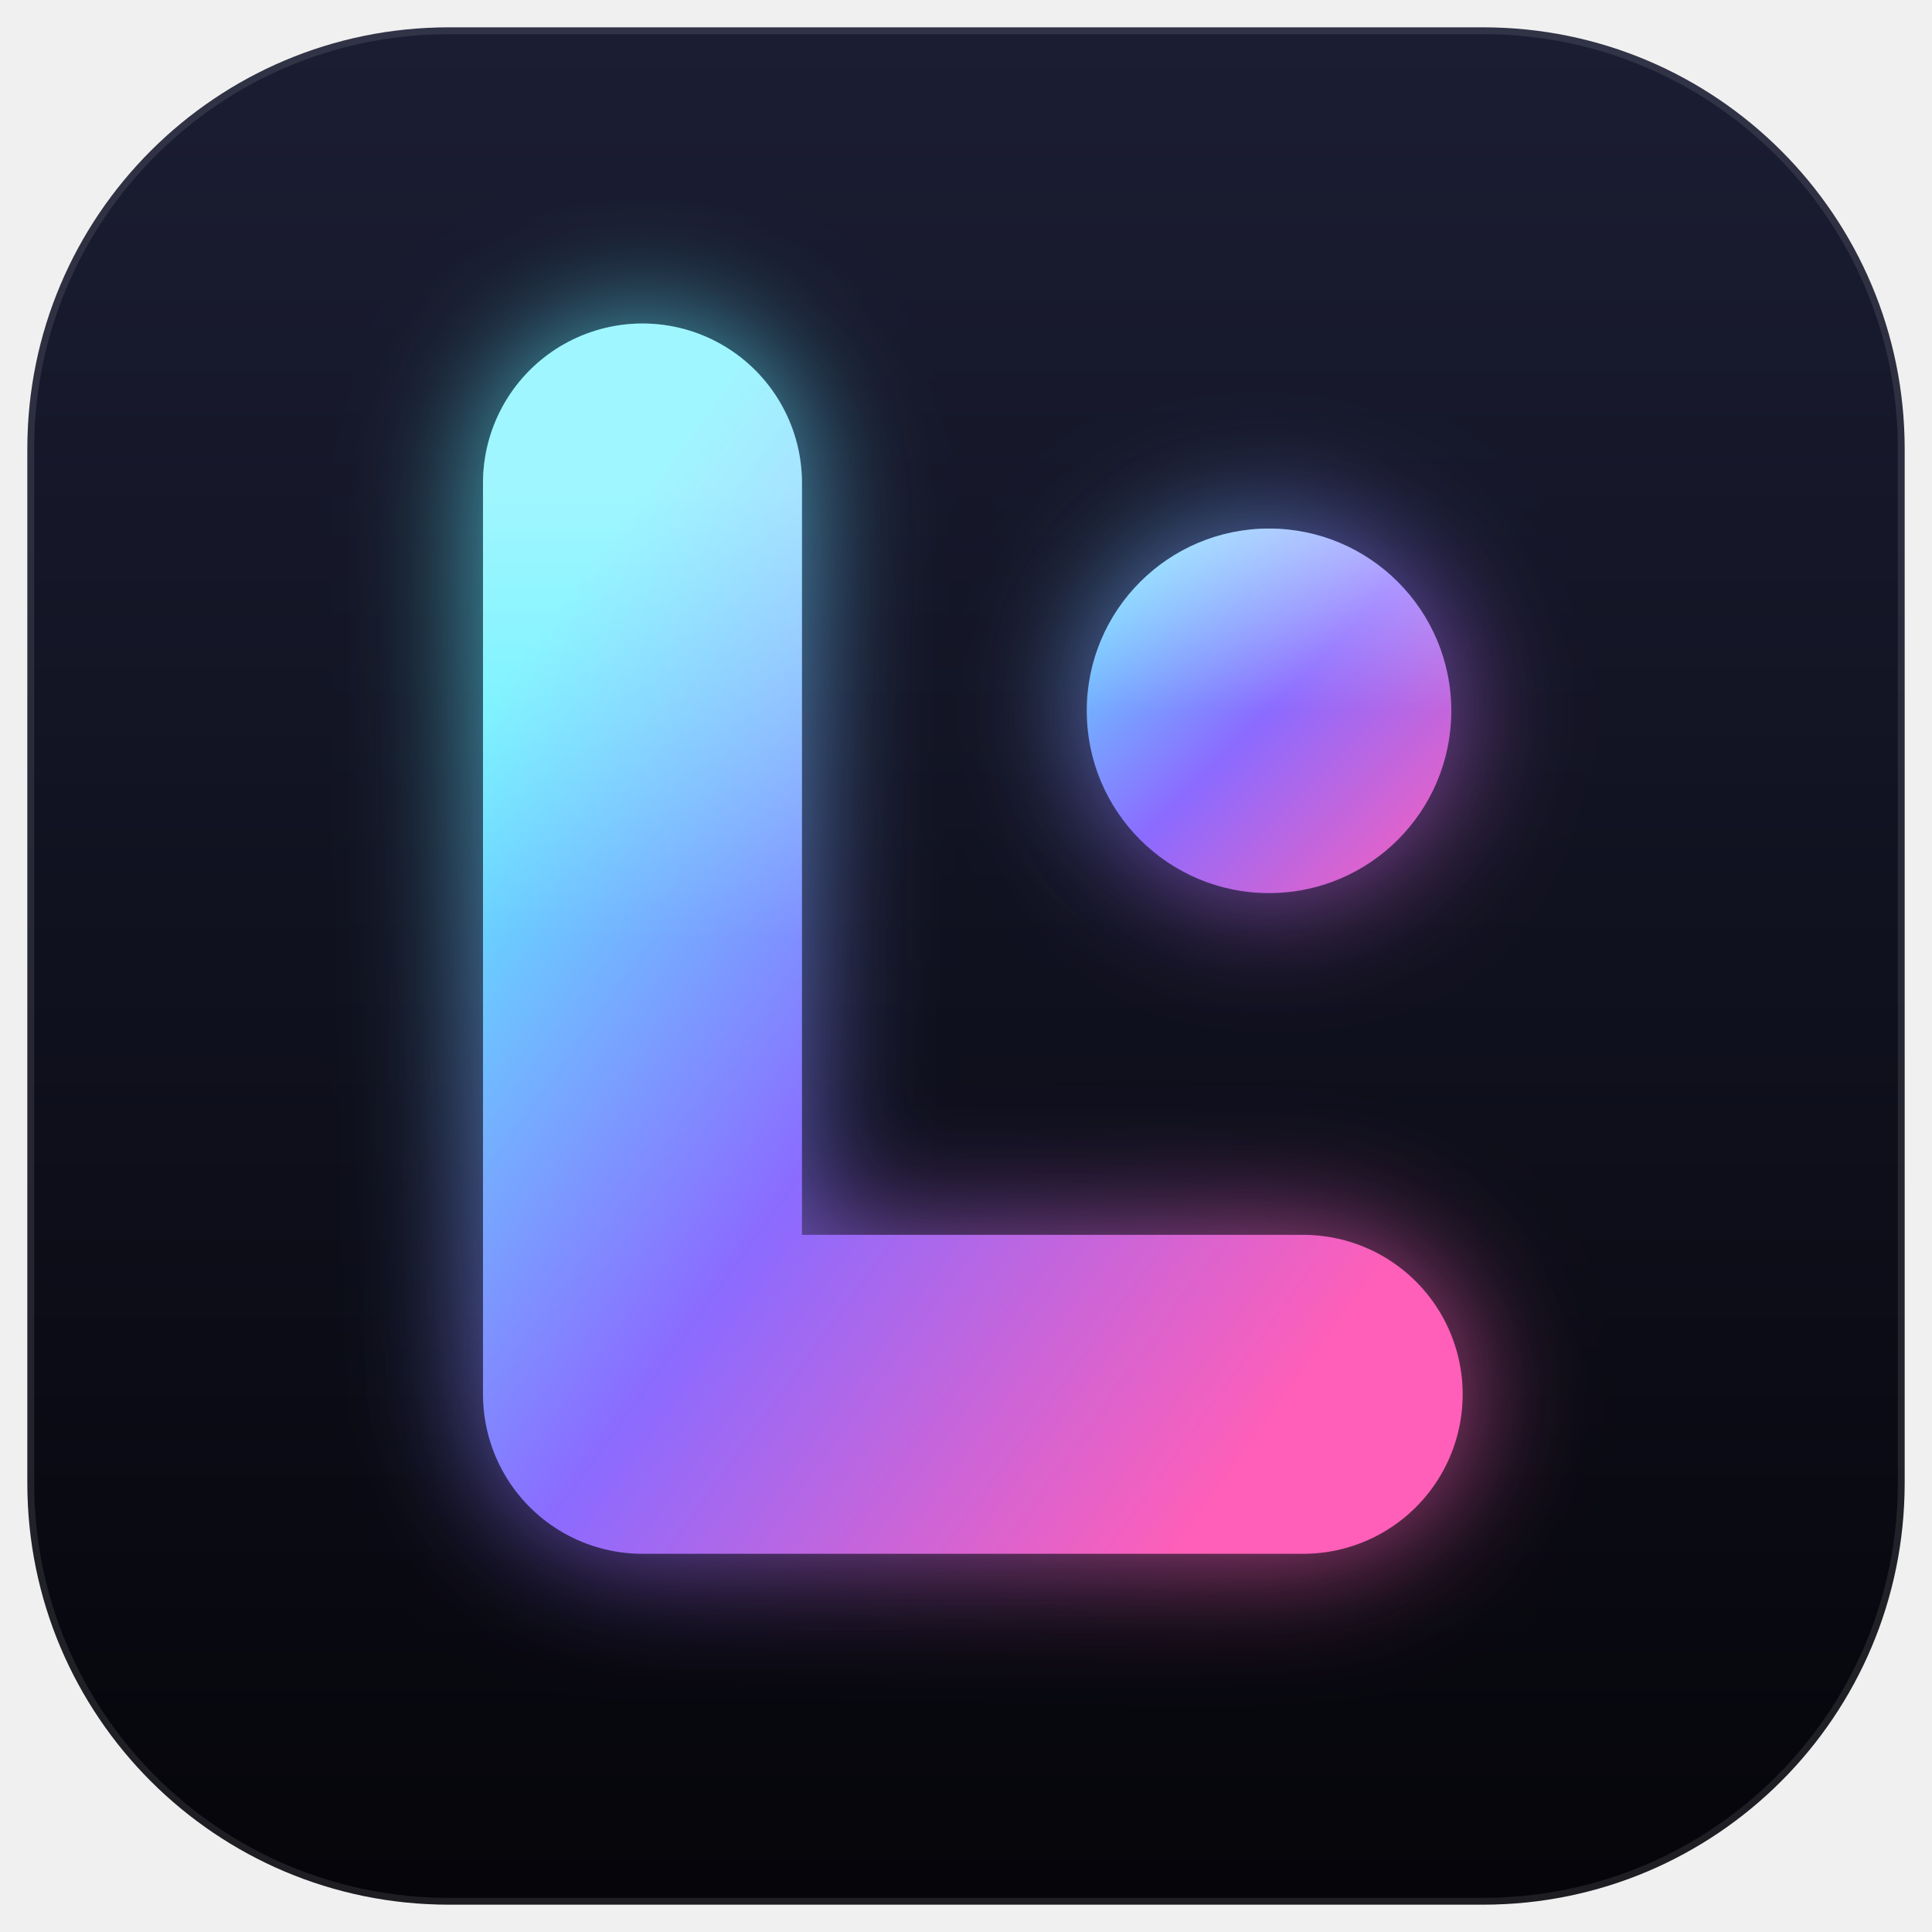
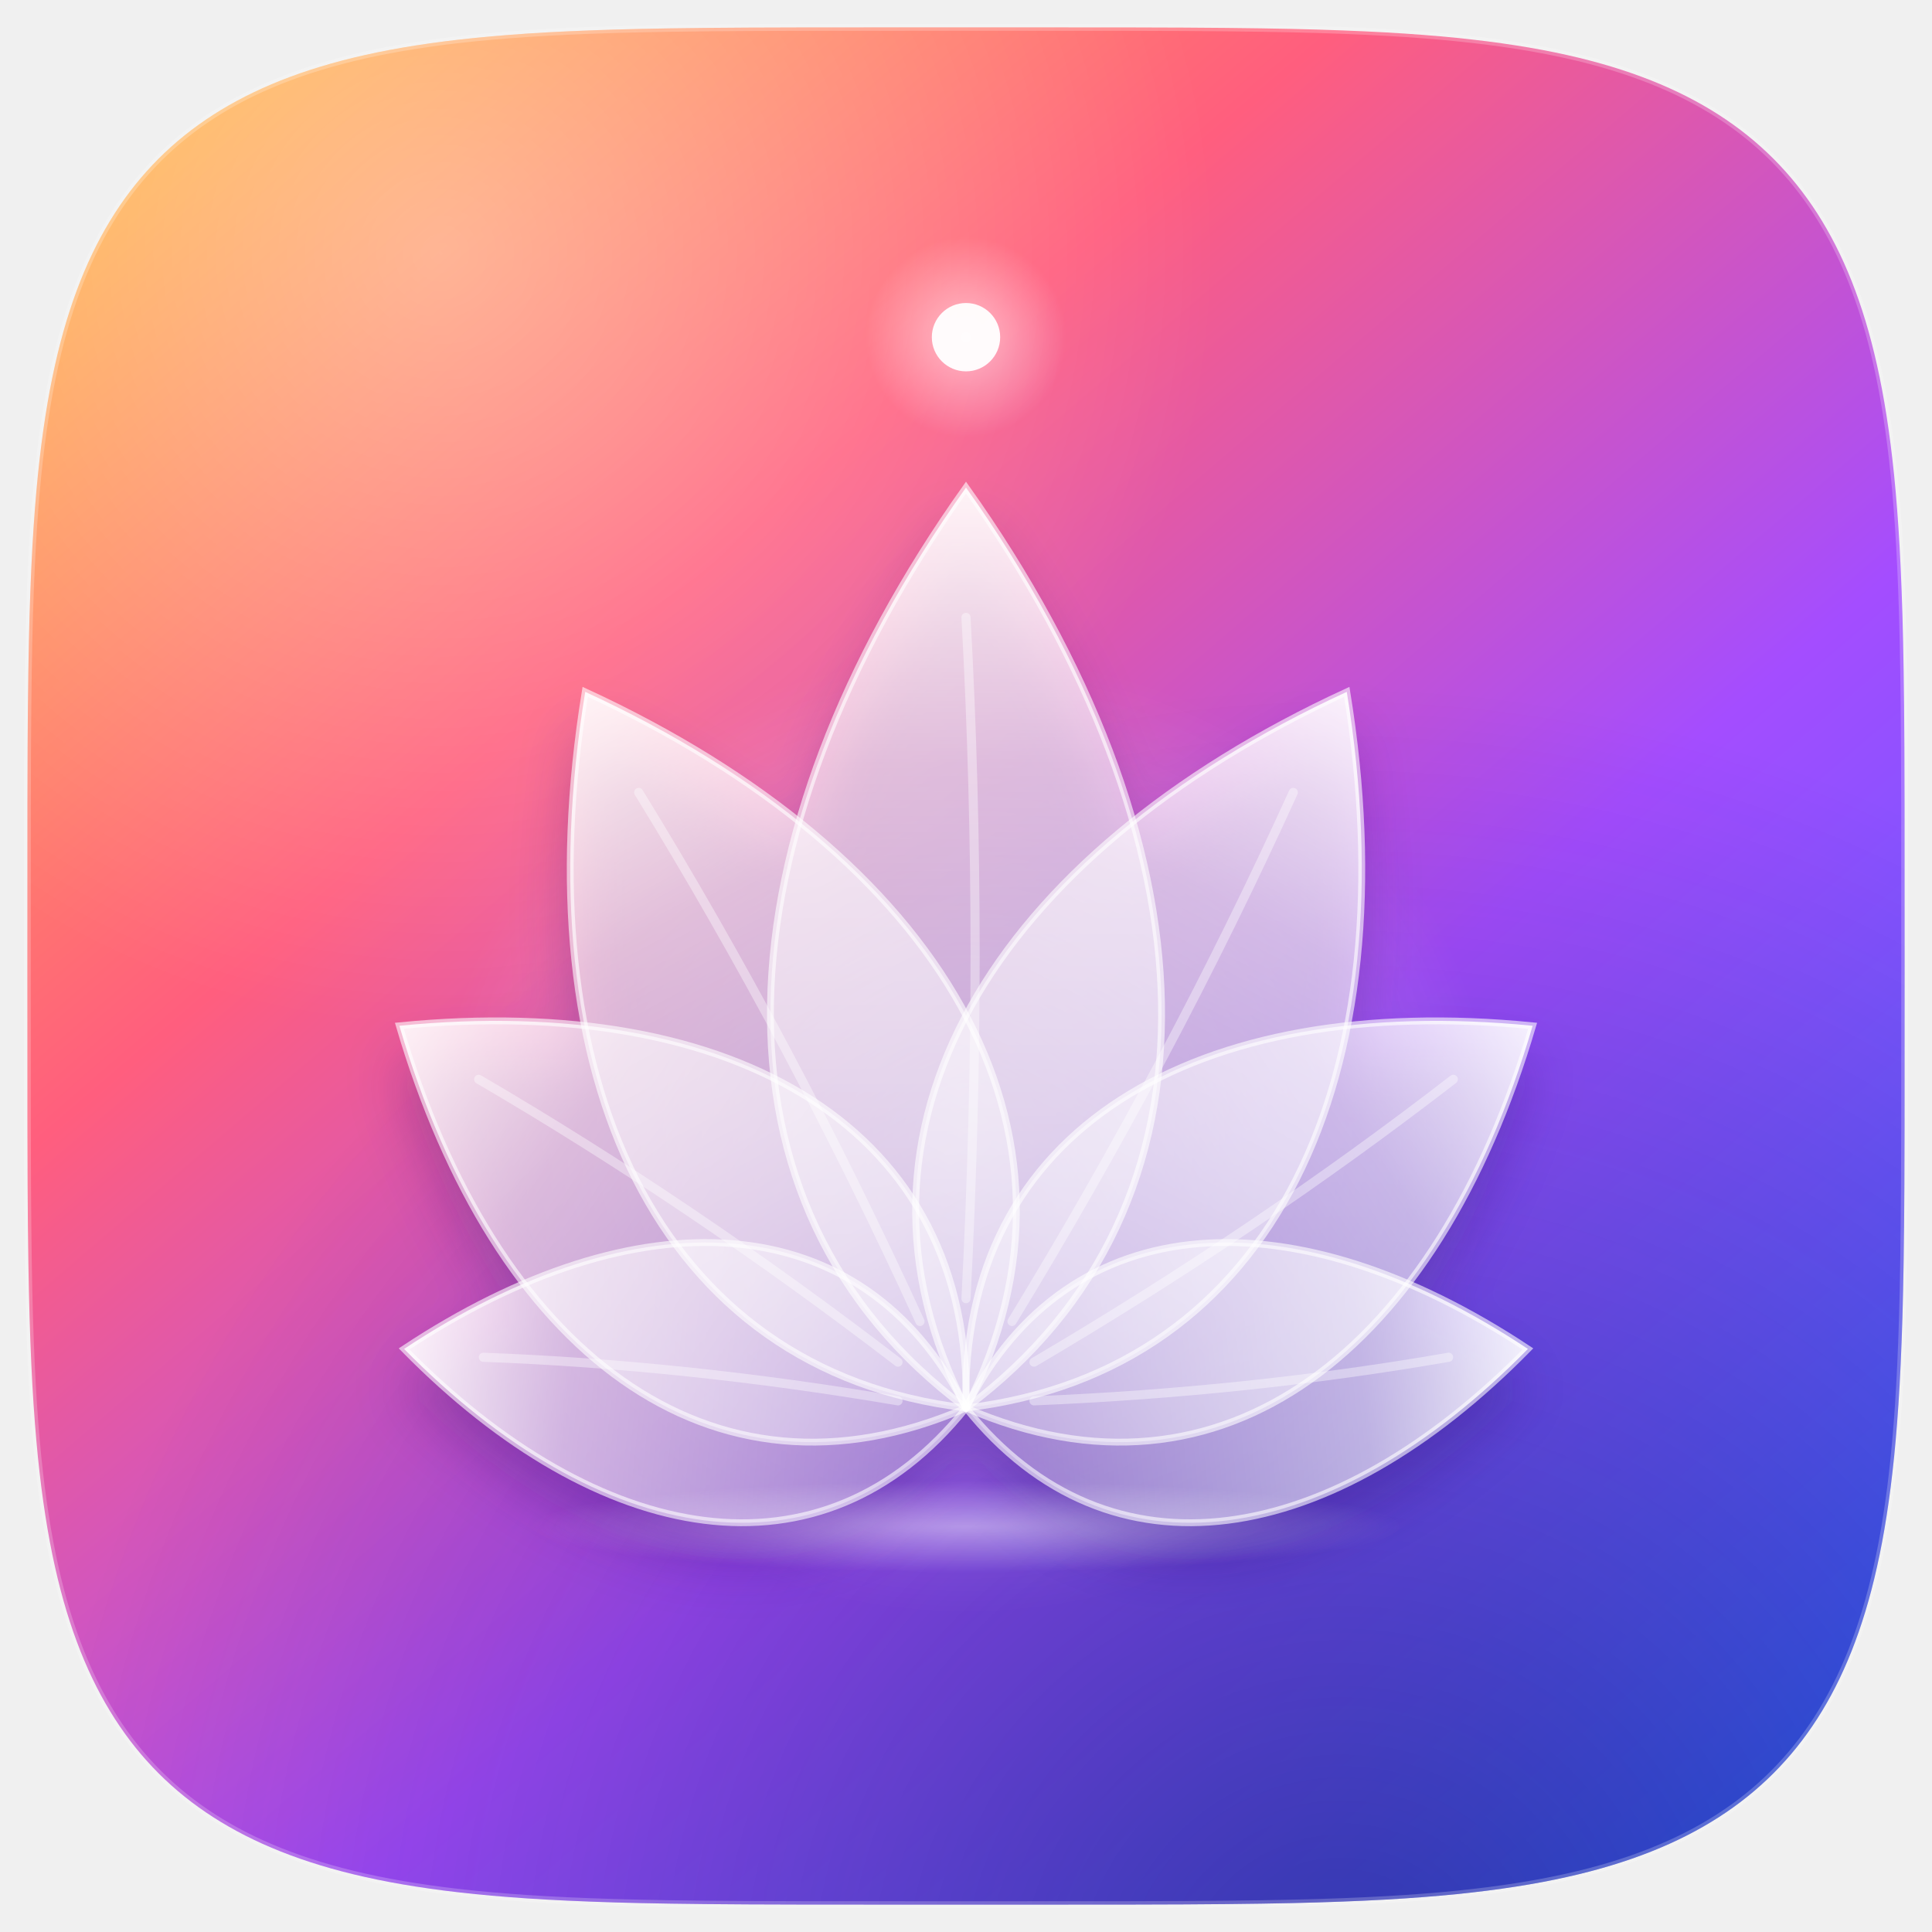
<svg xmlns="http://www.w3.org/2000/svg" viewBox="88 88 848 848">
  <defs>
-     <linearGradient id="night" x1="0" y1="0" x2="0" y2="1">
-       <stop offset="0" stop-color="#1b1d33" />
-       <stop offset="1" stop-color="#05050a" />
+     <linearGradient id="bg" x1="0.08" y1="0.02" x2="0.92" y2="1">
+       <stop offset="0" stop-color="#ffb347" />
+       <stop offset=".3" stop-color="#ff5e7e" />
+       <stop offset=".62" stop-color="#a44dff" />
+       <stop offset="1" stop-color="#2f62ff" />
    </linearGradient>
-     <linearGradient id="prism" x1="0" y1="0" x2="1" y2="1">
-       <stop offset="0" stop-color="#5ef0ff" />
-       <stop offset=".5" stop-color="#8b6bff" />
-       <stop offset="1" stop-color="#ff5fb8" />
+     <radialGradient id="sheen" cx=".22" cy=".12" r=".75">
+       <stop offset="0" stop-color="#fff" stop-opacity=".34" />
+       <stop offset=".55" stop-color="#fff" stop-opacity="0" />
+     </radialGradient>
+     <radialGradient id="deep" cx=".7" cy="1.05" r=".7">
+       <stop offset="0" stop-color="#140a4d" stop-opacity=".45" />
+       <stop offset="1" stop-color="#140a4d" stop-opacity="0" />
+     </radialGradient>
+     <linearGradient id="pf" x1="0" y1="1" x2="0" y2="0" gradientUnits="objectBoundingBox">
+       <stop offset="0" stop-color="#fff" stop-opacity=".30" />
+       <stop offset=".7" stop-color="#fff" stop-opacity=".62" />
+       <stop offset="1" stop-color="#fff" stop-opacity=".92" />
    </linearGradient>
-     <linearGradient id="gloss" x1="0" y1="0" x2="0" y2="1">
+     <radialGradient id="glow" cx=".5" cy=".5" r=".5">
      <stop offset="0" stop-color="#fff" stop-opacity=".75" />
-       <stop offset=".5" stop-color="#fff" stop-opacity="0" />
-     </linearGradient>
-     <filter id="soft" x="-50%" y="-50%" width="200%" height="200%">
-       <feGaussianBlur stdDeviation="28" />
+       <stop offset="1" stop-color="#fff" stop-opacity="0" />
+     </radialGradient>
+     <filter id="blur30" x="-50%" y="-50%" width="200%" height="200%">
+       <feGaussianBlur stdDeviation="30" />
    </filter>
-     <filter id="shadow" x="-20%" y="-20%" width="140%" height="150%">
-       <feDropShadow dx="0" dy="12" stdDeviation="14" flood-color="#000" flood-opacity=".38" />
+     <filter id="blur10" x="-50%" y="-50%" width="200%" height="200%">
+       <feGaussianBlur stdDeviation="12" />
    </filter>
-     <clipPath id="sq">
-       <rect x="100" y="100" width="824" height="824" rx="185" />
+     <clipPath id="clip">
+       <path d="M924.00,512.00 L923.97,582.87 L923.89,607.79 L923.75,626.25 L923.56,641.45 L923.32,654.61 L923.02,666.34 L922.66,676.99 L922.25,686.80 L921.79,695.91 L921.27,704.45 L920.69,712.50 L920.06,720.12 L919.38,727.38 L918.63,734.30 L917.84,740.92 L916.98,747.27 L916.07,753.38 L915.11,759.26 L914.09,764.93 L913.01,770.41 L911.87,775.71 L910.68,780.84 L909.43,785.81 L908.12,790.63 L906.75,795.31 L905.32,799.86 L903.84,804.27 L902.29,808.56 L900.69,812.74 L899.02,816.80 L897.30,820.75 L895.51,824.60 L893.66,828.35 L891.75,831.99 L889.77,835.55 L887.73,839.01 L885.63,842.38 L883.46,845.66 L881.22,848.86 L878.92,851.98 L876.55,855.01 L874.11,857.97 L871.60,860.84 L869.02,863.64 L866.37,866.37 L863.64,869.02 L860.84,871.60 L857.97,874.11 L855.01,876.55 L851.98,878.92 L848.86,881.22 L845.66,883.46 L842.38,885.63 L839.01,887.73 L835.55,889.77 L831.99,891.75 L828.35,893.66 L824.60,895.51 L820.75,897.30 L816.80,899.02 L812.74,900.69 L808.56,902.29 L804.27,903.84 L799.86,905.32 L795.31,906.75 L790.63,908.12 L785.81,909.43 L780.84,910.68 L775.71,911.87 L770.41,913.01 L764.93,914.09 L759.26,915.11 L753.38,916.07 L747.27,916.98 L740.92,917.84 L734.30,918.63 L727.38,919.38 L720.12,920.06 L712.50,920.69 L704.45,921.27 L695.91,921.79 L686.80,922.25 L676.99,922.66 L666.34,923.02 L654.61,923.32 L641.45,923.56 L626.25,923.75 L607.79,923.89 L582.87,923.97 L512.00,924.00 L441.13,923.97 L416.21,923.89 L397.75,923.75 L382.55,923.56 L369.39,923.32 L357.66,923.02 L347.01,922.66 L337.20,922.25 L328.09,921.79 L319.55,921.27 L311.50,920.69 L303.88,920.06 L296.62,919.38 L289.70,918.63 L283.08,917.84 L276.73,916.98 L270.62,916.07 L264.74,915.11 L259.07,914.09 L253.59,913.01 L248.29,911.87 L243.16,910.68 L238.19,909.43 L233.37,908.12 L228.69,906.75 L224.14,905.32 L219.73,903.84 L215.44,902.29 L211.26,900.69 L207.20,899.02 L203.25,897.30 L199.40,895.51 L195.65,893.66 L192.01,891.75 L188.45,889.77 L184.99,887.73 L181.62,885.63 L178.34,883.46 L175.14,881.22 L172.02,878.92 L168.99,876.55 L166.03,874.11 L163.16,871.60 L160.36,869.02 L157.63,866.37 L154.98,863.64 L152.40,860.84 L149.89,857.97 L147.45,855.01 L145.08,851.98 L142.78,848.86 L140.54,845.66 L138.37,842.38 L136.27,839.01 L134.23,835.55 L132.25,831.99 L130.34,828.35 L128.49,824.60 L126.70,820.75 L124.98,816.80 L123.31,812.74 L121.71,808.56 L120.16,804.27 L118.68,799.86 L117.25,795.31 L115.88,790.63 L114.57,785.81 L113.32,780.84 L112.13,775.71 L110.99,770.41 L109.91,764.93 L108.89,759.26 L107.93,753.38 L107.02,747.27 L106.16,740.92 L105.37,734.30 L104.62,727.38 L103.94,720.12 L103.31,712.50 L102.73,704.45 L102.21,695.91 L101.75,686.80 L101.34,676.99 L100.98,666.34 L100.68,654.61 L100.44,641.45 L100.25,626.25 L100.11,607.79 L100.03,582.87 L100.00,512.00 L100.03,441.13 L100.11,416.21 L100.25,397.75 L100.44,382.55 L100.68,369.39 L100.98,357.66 L101.34,347.01 L101.75,337.20 L102.21,328.09 L102.73,319.55 L103.31,311.50 L103.94,303.88 L104.62,296.62 L105.37,289.70 L106.16,283.08 L107.02,276.73 L107.93,270.62 L108.89,264.74 L109.91,259.07 L110.99,253.59 L112.13,248.29 L113.32,243.16 L114.57,238.19 L115.88,233.37 L117.25,228.69 L118.68,224.14 L120.16,219.73 L121.71,215.44 L123.31,211.26 L124.98,207.20 L126.70,203.25 L128.49,199.40 L130.34,195.65 L132.25,192.01 L134.23,188.45 L136.27,184.99 L138.37,181.62 L140.54,178.34 L142.78,175.14 L145.08,172.02 L147.45,168.99 L149.89,166.03 L152.40,163.16 L154.98,160.36 L157.63,157.63 L160.36,154.98 L163.16,152.40 L166.03,149.89 L168.99,147.45 L172.02,145.08 L175.14,142.78 L178.34,140.54 L181.62,138.37 L184.99,136.27 L188.45,134.23 L192.01,132.25 L195.65,130.34 L199.40,128.49 L203.25,126.70 L207.20,124.98 L211.26,123.31 L215.44,121.71 L219.73,120.16 L224.14,118.68 L228.69,117.25 L233.37,115.88 L238.19,114.57 L243.16,113.32 L248.29,112.13 L253.59,110.99 L259.07,109.91 L264.74,108.89 L270.62,107.93 L276.73,107.02 L283.08,106.16 L289.70,105.37 L296.62,104.62 L303.88,103.94 L311.50,103.31 L319.55,102.73 L328.09,102.21 L337.20,101.75 L347.01,101.34 L357.66,100.98 L369.39,100.68 L382.55,100.44 L397.75,100.25 L416.21,100.11 L441.13,100.03 L512.00,100.00 L582.87,100.03 L607.79,100.11 L626.25,100.25 L641.45,100.44 L654.61,100.68 L666.34,100.98 L676.99,101.34 L686.80,101.75 L695.91,102.21 L704.45,102.73 L712.50,103.31 L720.12,103.94 L727.38,104.62 L734.30,105.37 L740.92,106.16 L747.27,107.02 L753.38,107.93 L759.26,108.89 L764.93,109.91 L770.41,110.99 L775.71,112.13 L780.84,113.32 L785.81,114.57 L790.63,115.88 L795.31,117.25 L799.86,118.68 L804.27,120.16 L808.56,121.71 L812.74,123.31 L816.80,124.98 L820.75,126.70 L824.60,128.49 L828.35,130.34 L831.99,132.25 L835.55,134.23 L839.01,136.27 L842.38,138.37 L845.66,140.54 L848.86,142.78 L851.98,145.08 L855.01,147.45 L857.97,149.89 L860.84,152.40 L863.64,154.98 L866.37,157.63 L869.02,160.36 L871.60,163.16 L874.11,166.03 L876.55,168.99 L878.92,172.02 L881.22,175.14 L883.46,178.34 L885.63,181.62 L887.73,184.99 L889.77,188.45 L891.75,192.01 L893.66,195.65 L895.51,199.40 L897.30,203.25 L899.02,207.20 L900.69,211.26 L902.29,215.44 L903.84,219.73 L905.32,224.14 L906.75,228.69 L908.12,233.37 L909.43,238.19 L910.68,243.16 L911.87,248.29 L913.01,253.59 L914.09,259.07 L915.11,264.74 L916.07,270.62 L916.98,276.73 L917.84,283.08 L918.63,289.70 L919.38,296.62 L920.06,303.88 L920.69,311.50 L921.27,319.55 L921.79,328.09 L922.25,337.20 L922.66,347.01 L923.02,357.66 L923.32,369.39 L923.56,382.55 L923.75,397.75 L923.89,416.21 L923.97,441.13 Z" />
    </clipPath>
  </defs>
-   <rect x="100" y="100" width="824" height="824" rx="185" fill="url(#night)" />
-   <g clip-path="url(#sq)">
-     <g filter="url(#soft)" opacity=".75">
-       <path d="M370 300 V700 H660" fill="none" stroke-width="140" stroke-linecap="round" stroke-linejoin="round" stroke="url(#prism)" />
-       <circle cx="645" cy="400" r="80" fill="url(#prism)" />
+   <path d="M924.00,512.00 L923.97,582.87 L923.89,607.79 L923.75,626.25 L923.56,641.45 L923.32,654.61 L923.02,666.34 L922.66,676.99 L922.25,686.80 L921.79,695.91 L921.27,704.45 L920.69,712.50 L920.06,720.12 L919.38,727.38 L918.63,734.30 L917.84,740.92 L916.98,747.27 L916.07,753.38 L915.11,759.26 L914.09,764.93 L913.01,770.41 L911.87,775.71 L910.68,780.84 L909.43,785.81 L908.12,790.63 L906.75,795.31 L905.32,799.86 L903.84,804.27 L902.29,808.56 L900.69,812.74 L899.02,816.80 L897.30,820.75 L895.51,824.60 L893.66,828.35 L891.75,831.99 L889.77,835.55 L887.73,839.01 L885.63,842.38 L883.46,845.66 L881.22,848.86 L878.92,851.98 L876.55,855.01 L874.11,857.97 L871.60,860.84 L869.02,863.64 L866.37,866.37 L863.64,869.02 L860.84,871.60 L857.97,874.11 L855.01,876.55 L851.98,878.92 L848.86,881.22 L845.66,883.46 L842.38,885.63 L839.01,887.73 L835.55,889.77 L831.99,891.75 L828.35,893.66 L824.60,895.51 L820.75,897.30 L816.80,899.02 L812.74,900.69 L808.56,902.29 L804.27,903.84 L799.86,905.32 L795.31,906.75 L790.63,908.12 L785.81,909.43 L780.84,910.68 L775.71,911.87 L770.41,913.01 L764.93,914.09 L759.26,915.11 L753.38,916.07 L747.27,916.98 L740.92,917.84 L734.30,918.63 L727.38,919.38 L720.12,920.06 L712.50,920.69 L704.45,921.27 L695.91,921.79 L686.80,922.25 L676.99,922.66 L666.34,923.02 L654.61,923.32 L641.45,923.56 L626.25,923.75 L607.79,923.89 L582.87,923.97 L512.00,924.00 L441.13,923.97 L416.21,923.89 L397.75,923.75 L382.55,923.56 L369.39,923.32 L357.66,923.02 L347.01,922.66 L337.20,922.25 L328.09,921.79 L319.55,921.27 L311.50,920.69 L303.88,920.06 L296.62,919.38 L289.70,918.63 L283.08,917.84 L276.73,916.98 L270.62,916.07 L264.74,915.11 L259.07,914.09 L253.59,913.01 L248.29,911.87 L243.16,910.68 L238.19,909.43 L233.37,908.12 L228.69,906.75 L224.14,905.32 L219.73,903.84 L215.44,902.29 L211.26,900.69 L207.20,899.02 L203.25,897.30 L199.40,895.51 L195.65,893.66 L192.01,891.75 L188.45,889.77 L184.99,887.73 L181.62,885.63 L178.34,883.46 L175.14,881.22 L172.02,878.92 L168.99,876.55 L166.03,874.11 L163.16,871.60 L160.36,869.02 L157.63,866.37 L154.98,863.64 L152.40,860.84 L149.89,857.97 L147.45,855.01 L145.08,851.98 L142.78,848.86 L140.54,845.66 L138.37,842.38 L136.27,839.01 L134.23,835.55 L132.25,831.99 L130.34,828.35 L128.49,824.60 L126.70,820.75 L124.98,816.80 L123.31,812.74 L121.71,808.56 L120.16,804.27 L118.68,799.86 L117.25,795.31 L115.88,790.63 L114.57,785.81 L113.32,780.84 L112.13,775.71 L110.99,770.41 L109.91,764.93 L108.89,759.26 L107.93,753.38 L107.02,747.27 L106.16,740.92 L105.37,734.30 L104.62,727.38 L103.94,720.12 L103.31,712.50 L102.73,704.45 L102.21,695.91 L101.75,686.80 L101.34,676.99 L100.98,666.34 L100.68,654.61 L100.44,641.45 L100.25,626.25 L100.11,607.79 L100.03,582.87 L100.00,512.00 L100.03,441.13 L100.11,416.21 L100.25,397.75 L100.44,382.55 L100.68,369.39 L100.98,357.66 L101.34,347.01 L101.75,337.20 L102.21,328.09 L102.73,319.55 L103.31,311.50 L103.94,303.88 L104.62,296.62 L105.37,289.70 L106.16,283.08 L107.02,276.73 L107.93,270.62 L108.89,264.74 L109.91,259.07 L110.99,253.59 L112.13,248.29 L113.32,243.16 L114.57,238.19 L115.88,233.37 L117.25,228.69 L118.68,224.14 L120.16,219.73 L121.71,215.44 L123.31,211.26 L124.98,207.20 L126.70,203.25 L128.49,199.40 L130.34,195.65 L132.25,192.01 L134.23,188.45 L136.27,184.99 L138.37,181.62 L140.54,178.34 L142.78,175.14 L145.08,172.02 L147.45,168.99 L149.89,166.03 L152.40,163.16 L154.98,160.36 L157.63,157.63 L160.36,154.98 L163.16,152.40 L166.03,149.89 L168.99,147.45 L172.02,145.08 L175.14,142.78 L178.34,140.54 L181.62,138.37 L184.99,136.27 L188.45,134.23 L192.01,132.25 L195.65,130.34 L199.40,128.49 L203.25,126.70 L207.20,124.98 L211.26,123.31 L215.44,121.71 L219.73,120.16 L224.14,118.68 L228.69,117.25 L233.37,115.88 L238.19,114.57 L243.16,113.32 L248.29,112.13 L253.59,110.99 L259.07,109.91 L264.74,108.89 L270.62,107.93 L276.73,107.02 L283.08,106.16 L289.70,105.37 L296.62,104.62 L303.88,103.94 L311.50,103.31 L319.55,102.73 L328.09,102.21 L337.20,101.75 L347.01,101.34 L357.66,100.98 L369.39,100.68 L382.55,100.44 L397.75,100.25 L416.21,100.11 L441.13,100.03 L512.00,100.00 L582.87,100.03 L607.79,100.11 L626.25,100.25 L641.45,100.44 L654.61,100.68 L666.34,100.98 L676.99,101.34 L686.80,101.75 L695.91,102.21 L704.45,102.73 L712.50,103.31 L720.12,103.94 L727.38,104.62 L734.30,105.37 L740.92,106.16 L747.27,107.02 L753.38,107.93 L759.26,108.89 L764.93,109.91 L770.41,110.99 L775.71,112.13 L780.84,113.32 L785.81,114.57 L790.63,115.88 L795.31,117.25 L799.86,118.68 L804.27,120.16 L808.56,121.71 L812.74,123.31 L816.80,124.98 L820.75,126.70 L824.60,128.49 L828.35,130.34 L831.99,132.25 L835.55,134.23 L839.01,136.27 L842.38,138.37 L845.66,140.54 L848.86,142.78 L851.98,145.08 L855.01,147.45 L857.97,149.89 L860.84,152.40 L863.64,154.98 L866.37,157.63 L869.02,160.36 L871.60,163.16 L874.11,166.03 L876.55,168.99 L878.92,172.02 L881.22,175.14 L883.46,178.34 L885.63,181.62 L887.73,184.99 L889.77,188.45 L891.75,192.01 L893.66,195.65 L895.51,199.40 L897.30,203.25 L899.02,207.20 L900.69,211.26 L902.29,215.44 L903.84,219.73 L905.32,224.14 L906.75,228.69 L908.12,233.37 L909.43,238.19 L910.68,243.16 L911.87,248.29 L913.01,253.59 L914.09,259.07 L915.11,264.74 L916.07,270.62 L916.98,276.73 L917.84,283.08 L918.63,289.70 L919.38,296.62 L920.06,303.88 L920.69,311.50 L921.27,319.55 L921.79,328.09 L922.25,337.20 L922.66,347.01 L923.02,357.66 L923.32,369.39 L923.56,382.55 L923.75,397.75 L923.89,416.21 L923.97,441.13 Z" fill="url(#bg)" />
+   <g clip-path="url(#clip)">
+     <path d="M924.00,512.00 L923.97,582.87 L923.89,607.79 L923.75,626.25 L923.56,641.45 L923.32,654.61 L923.02,666.34 L922.66,676.99 L922.25,686.80 L921.79,695.91 L921.27,704.45 L920.69,712.50 L920.06,720.12 L919.38,727.38 L918.63,734.30 L917.84,740.92 L916.98,747.27 L916.07,753.38 L915.11,759.26 L914.09,764.93 L913.01,770.41 L911.87,775.71 L910.68,780.84 L909.43,785.81 L908.12,790.63 L906.75,795.31 L905.32,799.86 L903.84,804.27 L902.29,808.56 L900.69,812.74 L899.02,816.80 L897.30,820.75 L895.51,824.60 L893.66,828.35 L891.75,831.99 L889.77,835.55 L887.73,839.01 L885.63,842.38 L883.46,845.66 L881.22,848.86 L878.92,851.98 L876.55,855.01 L874.11,857.97 L871.60,860.84 L869.02,863.64 L866.37,866.37 L863.64,869.02 L860.84,871.60 L857.97,874.11 L855.01,876.55 L851.98,878.92 L848.86,881.22 L845.66,883.46 L842.38,885.63 L839.01,887.73 L835.55,889.77 L831.99,891.75 L828.35,893.66 L824.60,895.51 L820.75,897.30 L816.80,899.02 L812.74,900.69 L808.56,902.29 L804.27,903.84 L799.86,905.32 L795.31,906.75 L790.63,908.12 L785.81,909.43 L780.84,910.68 L775.71,911.87 L770.41,913.01 L764.93,914.09 L759.26,915.11 L753.38,916.07 L747.27,916.98 L740.92,917.84 L734.30,918.63 L727.38,919.38 L720.12,920.06 L712.50,920.69 L704.45,921.27 L695.91,921.79 L686.80,922.25 L676.99,922.66 L666.34,923.02 L654.61,923.32 L641.45,923.56 L626.25,923.75 L607.79,923.89 L582.87,923.97 L512.00,924.00 L441.13,923.97 L416.21,923.89 L397.75,923.75 L382.55,923.56 L369.39,923.32 L357.66,923.02 L347.01,922.66 L337.20,922.25 L328.09,921.79 L319.55,921.27 L311.50,920.69 L303.88,920.06 L296.62,919.38 L289.70,918.63 L283.08,917.84 L276.73,916.98 L270.62,916.07 L264.74,915.11 L259.07,914.09 L253.59,913.01 L248.29,911.87 L243.16,910.68 L238.19,909.43 L233.37,908.12 L228.69,906.75 L224.14,905.32 L219.73,903.84 L215.44,902.29 L211.26,900.69 L207.20,899.02 L203.25,897.30 L199.40,895.51 L195.65,893.66 L192.01,891.75 L188.45,889.77 L184.99,887.73 L181.62,885.63 L178.34,883.46 L175.14,881.22 L172.02,878.92 L168.99,876.55 L166.03,874.11 L163.16,871.60 L160.36,869.02 L157.63,866.37 L154.98,863.64 L152.40,860.84 L149.89,857.97 L147.45,855.01 L145.08,851.98 L142.78,848.86 L140.54,845.66 L138.37,842.38 L136.27,839.01 L134.23,835.55 L132.25,831.99 L130.34,828.35 L128.49,824.60 L126.70,820.75 L124.98,816.80 L123.31,812.74 L121.71,808.56 L120.16,804.27 L118.68,799.86 L117.25,795.31 L115.88,790.63 L114.57,785.81 L113.32,780.84 L112.13,775.71 L110.99,770.41 L109.91,764.93 L108.89,759.26 L107.93,753.38 L107.02,747.27 L106.16,740.92 L105.37,734.30 L104.62,727.38 L103.94,720.12 L103.31,712.50 L102.73,704.45 L102.21,695.91 L101.75,686.80 L101.34,676.99 L100.98,666.34 L100.68,654.61 L100.44,641.45 L100.25,626.25 L100.11,607.79 L100.03,582.87 L100.00,512.00 L100.03,441.13 L100.11,416.21 L100.25,397.75 L100.44,382.55 L100.68,369.39 L100.98,357.66 L101.34,347.01 L101.75,337.20 L102.21,328.09 L102.73,319.55 L103.31,311.50 L103.94,303.88 L104.62,296.62 L105.37,289.70 L106.16,283.08 L107.02,276.73 L107.93,270.62 L108.89,264.74 L109.91,259.07 L110.99,253.59 L112.13,248.29 L113.32,243.16 L114.57,238.19 L115.88,233.37 L117.25,228.69 L118.68,224.14 L120.16,219.73 L121.71,215.44 L123.31,211.26 L124.98,207.20 L126.70,203.25 L128.49,199.40 L130.34,195.65 L132.25,192.01 L134.23,188.45 L136.27,184.99 L138.37,181.62 L140.54,178.34 L142.78,175.14 L145.08,172.02 L147.45,168.99 L149.89,166.03 L152.40,163.16 L154.98,160.36 L157.63,157.63 L160.36,154.98 L163.16,152.40 L166.03,149.89 L168.99,147.45 L172.02,145.08 L175.14,142.78 L178.34,140.54 L181.62,138.37 L184.99,136.27 L188.45,134.23 L192.01,132.25 L195.65,130.34 L199.40,128.49 L203.25,126.70 L207.20,124.98 L211.26,123.31 L215.44,121.71 L219.73,120.16 L224.14,118.68 L228.69,117.25 L233.37,115.88 L238.19,114.57 L243.16,113.32 L248.29,112.13 L253.59,110.99 L259.07,109.91 L264.74,108.89 L270.62,107.93 L276.73,107.02 L283.08,106.16 L289.70,105.37 L296.62,104.62 L303.88,103.94 L311.50,103.31 L319.55,102.73 L328.09,102.21 L337.20,101.75 L347.01,101.34 L357.66,100.98 L369.39,100.68 L382.55,100.44 L397.75,100.25 L416.21,100.11 L441.13,100.03 L512.00,100.00 L582.87,100.03 L607.79,100.11 L626.25,100.25 L641.45,100.44 L654.61,100.68 L666.34,100.98 L676.99,101.34 L686.80,101.75 L695.91,102.21 L704.45,102.73 L712.50,103.31 L720.12,103.94 L727.38,104.62 L734.30,105.37 L740.92,106.16 L747.27,107.02 L753.38,107.93 L759.26,108.89 L764.93,109.91 L770.41,110.99 L775.71,112.13 L780.84,113.32 L785.81,114.57 L790.63,115.88 L795.31,117.25 L799.86,118.68 L804.27,120.16 L808.56,121.71 L812.74,123.31 L816.80,124.98 L820.75,126.70 L824.60,128.49 L828.35,130.34 L831.99,132.25 L835.55,134.23 L839.01,136.27 L842.38,138.37 L845.66,140.54 L848.86,142.78 L851.98,145.08 L855.01,147.45 L857.97,149.89 L860.84,152.40 L863.64,154.98 L866.37,157.63 L869.02,160.36 L871.60,163.16 L874.11,166.03 L876.55,168.99 L878.92,172.02 L881.22,175.14 L883.46,178.34 L885.63,181.62 L887.73,184.99 L889.77,188.45 L891.75,192.01 L893.66,195.65 L895.51,199.40 L897.30,203.25 L899.02,207.20 L900.69,211.26 L902.29,215.44 L903.84,219.73 L905.32,224.14 L906.75,228.69 L908.12,233.37 L909.43,238.19 L910.68,243.16 L911.87,248.29 L913.01,253.59 L914.09,259.07 L915.11,264.74 L916.07,270.62 L916.98,276.73 L917.84,283.08 L918.63,289.70 L919.38,296.62 L920.06,303.88 L920.69,311.50 L921.27,319.55 L921.79,328.09 L922.25,337.20 L922.66,347.01 L923.02,357.66 L923.32,369.39 L923.56,382.55 L923.75,397.75 L923.89,416.21 L923.97,441.13 Z" fill="url(#deep)" />
+     <path d="M924.00,512.00 L923.97,582.87 L923.89,607.79 L923.75,626.25 L923.56,641.45 L923.32,654.61 L923.02,666.34 L922.66,676.99 L922.25,686.80 L921.79,695.91 L921.27,704.45 L920.69,712.50 L920.06,720.12 L919.38,727.38 L918.63,734.30 L917.84,740.92 L916.98,747.27 L916.07,753.38 L915.11,759.26 L914.09,764.93 L913.01,770.41 L911.87,775.71 L910.68,780.84 L909.43,785.81 L908.12,790.63 L906.75,795.31 L905.32,799.86 L903.84,804.27 L902.29,808.56 L900.69,812.74 L899.02,816.80 L897.30,820.75 L895.51,824.60 L893.66,828.35 L891.75,831.99 L889.77,835.55 L887.73,839.01 L885.63,842.38 L883.46,845.66 L881.22,848.86 L878.92,851.98 L876.55,855.01 L874.11,857.97 L871.60,860.84 L869.02,863.64 L866.37,866.37 L863.64,869.02 L860.84,871.60 L857.97,874.11 L855.01,876.55 L851.98,878.92 L848.86,881.22 L845.66,883.46 L842.38,885.63 L839.01,887.73 L835.55,889.77 L831.99,891.75 L828.35,893.66 L824.60,895.51 L820.75,897.30 L816.80,899.02 L812.74,900.69 L808.56,902.29 L804.27,903.84 L799.86,905.32 L795.31,906.75 L790.63,908.12 L785.81,909.43 L780.84,910.68 L775.71,911.87 L770.41,913.01 L764.93,914.09 L759.26,915.11 L753.38,916.07 L747.27,916.98 L740.92,917.84 L734.30,918.63 L727.38,919.38 L720.12,920.06 L712.50,920.69 L704.45,921.27 L695.91,921.79 L686.80,922.25 L676.99,922.66 L666.34,923.02 L654.61,923.32 L641.45,923.56 L626.25,923.75 L607.79,923.89 L582.87,923.97 L512.00,924.00 L441.13,923.97 L416.21,923.89 L397.75,923.75 L382.55,923.56 L369.39,923.32 L357.66,923.02 L347.01,922.66 L337.20,922.25 L328.09,921.79 L319.55,921.27 L311.50,920.69 L303.88,920.06 L296.62,919.38 L289.70,918.63 L283.08,917.84 L276.73,916.98 L270.62,916.07 L264.74,915.11 L259.07,914.09 L253.59,913.01 L248.29,911.87 L243.16,910.68 L238.19,909.43 L233.37,908.12 L228.69,906.75 L224.14,905.32 L219.73,903.84 L215.44,902.29 L211.26,900.69 L207.20,899.02 L203.25,897.30 L199.40,895.51 L195.65,893.66 L192.01,891.75 L188.45,889.77 L184.99,887.73 L181.62,885.63 L178.34,883.46 L175.14,881.22 L172.02,878.92 L168.99,876.55 L166.03,874.11 L163.16,871.60 L160.36,869.02 L157.63,866.37 L154.98,863.64 L152.40,860.84 L149.89,857.97 L147.45,855.01 L145.08,851.98 L142.78,848.86 L140.54,845.66 L138.37,842.38 L136.27,839.01 L134.23,835.55 L132.25,831.99 L130.34,828.35 L128.49,824.60 L126.70,820.75 L124.98,816.80 L123.31,812.74 L121.71,808.56 L120.16,804.27 L118.68,799.86 L117.25,795.31 L115.88,790.63 L114.57,785.81 L113.32,780.84 L112.13,775.71 L110.99,770.41 L109.91,764.93 L108.89,759.26 L107.93,753.38 L107.02,747.27 L106.16,740.92 L105.37,734.30 L104.62,727.38 L103.94,720.12 L103.31,712.50 L102.73,704.45 L102.21,695.91 L101.75,686.80 L101.34,676.99 L100.98,666.34 L100.68,654.61 L100.44,641.45 L100.25,626.25 L100.11,607.79 L100.03,582.87 L100.00,512.00 L100.03,441.13 L100.11,416.21 L100.25,397.75 L100.44,382.55 L100.68,369.39 L100.98,357.66 L101.34,347.01 L101.75,337.20 L102.21,328.09 L102.73,319.55 L103.31,311.50 L103.94,303.88 L104.62,296.62 L105.37,289.70 L106.16,283.08 L107.02,276.73 L107.93,270.62 L108.89,264.74 L109.91,259.07 L110.99,253.59 L112.13,248.29 L113.32,243.16 L114.57,238.19 L115.88,233.37 L117.25,228.69 L118.68,224.14 L120.16,219.73 L121.71,215.44 L123.31,211.26 L124.98,207.20 L126.70,203.25 L128.49,199.40 L130.34,195.65 L132.25,192.01 L134.23,188.45 L136.27,184.99 L138.37,181.62 L140.54,178.34 L142.78,175.14 L145.08,172.02 L147.45,168.99 L149.89,166.03 L152.40,163.16 L154.98,160.36 L157.63,157.63 L160.36,154.98 L163.16,152.40 L166.03,149.89 L168.99,147.45 L172.02,145.08 L175.14,142.78 L178.34,140.54 L181.62,138.37 L184.99,136.27 L188.45,134.23 L192.01,132.25 L195.65,130.34 L199.40,128.49 L203.25,126.70 L207.20,124.98 L211.26,123.31 L215.44,121.71 L219.73,120.16 L224.14,118.68 L228.69,117.25 L233.37,115.88 L238.19,114.57 L243.16,113.32 L248.29,112.13 L253.59,110.99 L259.07,109.91 L264.74,108.89 L270.62,107.93 L276.73,107.02 L283.08,106.16 L289.70,105.37 L296.62,104.62 L303.88,103.94 L311.50,103.31 L319.55,102.73 L328.09,102.21 L337.20,101.75 L347.01,101.34 L357.66,100.98 L369.39,100.68 L382.55,100.44 L397.75,100.25 L416.21,100.11 L441.13,100.03 L512.00,100.00 L582.87,100.03 L607.79,100.11 L626.25,100.25 L641.45,100.44 L654.61,100.68 L666.34,100.98 L676.99,101.34 L686.80,101.75 L695.91,102.21 L704.45,102.73 L712.50,103.31 L720.12,103.94 L727.38,104.62 L734.30,105.37 L740.92,106.16 L747.27,107.02 L753.38,107.93 L759.26,108.89 L764.93,109.91 L770.41,110.99 L775.71,112.13 L780.84,113.32 L785.81,114.57 L790.63,115.88 L795.31,117.25 L799.86,118.68 L804.27,120.16 L808.56,121.71 L812.74,123.31 L816.80,124.98 L820.75,126.70 L824.60,128.49 L828.35,130.34 L831.99,132.25 L835.55,134.23 L839.01,136.27 L842.38,138.37 L845.66,140.54 L848.86,142.78 L851.98,145.08 L855.01,147.45 L857.97,149.89 L860.84,152.40 L863.64,154.98 L866.37,157.63 L869.02,160.36 L871.60,163.16 L874.11,166.03 L876.55,168.99 L878.92,172.02 L881.22,175.14 L883.46,178.34 L885.63,181.62 L887.73,184.99 L889.77,188.45 L891.75,192.01 L893.66,195.65 L895.51,199.40 L897.30,203.25 L899.02,207.20 L900.69,211.26 L902.29,215.44 L903.84,219.73 L905.32,224.14 L906.75,228.69 L908.12,233.37 L909.43,238.19 L910.68,243.16 L911.87,248.29 L913.01,253.59 L914.09,259.07 L915.11,264.74 L916.07,270.62 L916.98,276.73 L917.84,283.08 L918.63,289.70 L919.38,296.62 L920.06,303.88 L920.69,311.50 L921.27,319.55 L921.79,328.09 L922.25,337.20 L922.66,347.01 L923.02,357.66 L923.32,369.39 L923.56,382.55 L923.75,397.75 L923.89,416.21 L923.97,441.13 Z" fill="url(#sheen)" />
+     <ellipse cx="512" cy="586" rx="230" ry="210" fill="url(#glow)" opacity=".55" />
+     <g filter="url(#blur10)" opacity=".28" transform="translate(0 16)">
+       <path d="M0,0 C85.1,-54.6 77.7,-153.8 0,-248.0 C-77.7,-153.8 -85.1,-54.6 0,0 Z" transform="translate(512 706) rotate(-84)" fill="url(#pf)" fill-opacity="1" style="fill:#2a0b6b" />
+       <path d="M0,0 C85.1,-54.6 77.7,-153.8 0,-248.0 C-77.7,-153.8 -85.1,-54.6 0,0 Z" transform="translate(512 706) rotate(84)" fill="url(#pf)" fill-opacity="1" style="fill:#2a0b6b" />
+       <path d="M0,0 C103.5,-66.0 94.5,-186.0 0,-300.0 C-94.5,-186.0 -103.5,-66.0 0,0 Z" transform="translate(512 706) rotate(-56)" fill="url(#pf)" fill-opacity="1" style="fill:#2a0b6b" />
+       <path d="M0,0 C103.5,-66.0 94.5,-186.0 0,-300.0 C-94.5,-186.0 -103.5,-66.0 0,0 Z" transform="translate(512 706) rotate(56)" fill="url(#pf)" fill-opacity="1" style="fill:#2a0b6b" />
+       <path d="M0,0 C112.7,-78.3 102.9,-220.7 0,-356.0 C-102.9,-220.7 -112.7,-78.3 0,0 Z" transform="translate(512 706) rotate(-28)" fill="url(#pf)" fill-opacity="1" style="fill:#2a0b6b" />
+       <path d="M0,0 C112.7,-78.3 102.9,-220.7 0,-356.0 C-102.9,-220.7 -112.7,-78.3 0,0 Z" transform="translate(512 706) rotate(28)" fill="url(#pf)" fill-opacity="1" style="fill:#2a0b6b" />
+       <path d="M0,0 C119.6,-88.9 109.2,-250.5 0,-404.0 C-109.2,-250.5 -119.6,-88.9 0,0 Z" transform="translate(512 706) rotate(0)" fill="url(#pf)" fill-opacity="1" style="fill:#2a0b6b" />
    </g>
+     <g>
+       <path d="M0,0 C85.1,-54.6 77.7,-153.8 0,-248.0 C-77.7,-153.8 -85.1,-54.6 0,0 Z" transform="translate(512 706) rotate(-84)" fill="url(#pf)" stroke="#fff" stroke-opacity=".6" stroke-width="3" />
+       <path d="M0,-30 Q6,-124 0,-213" transform="translate(512 706) rotate(-84)" fill="none" stroke="#fff" stroke-opacity=".38" stroke-width="4" stroke-linecap="round" />
+       <path d="M0,0 C85.1,-54.6 77.7,-153.8 0,-248.0 C-77.7,-153.8 -85.1,-54.6 0,0 Z" transform="translate(512 706) rotate(84)" fill="url(#pf)" stroke="#fff" stroke-opacity=".6" stroke-width="3" />
+       <path d="M0,-30 Q6,-124 0,-213" transform="translate(512 706) rotate(84)" fill="none" stroke="#fff" stroke-opacity=".38" stroke-width="4" stroke-linecap="round" />
+       <path d="M0,0 C103.5,-66.0 94.5,-186.0 0,-300.0 C-94.5,-186.0 -103.5,-66.0 0,0 Z" transform="translate(512 706) rotate(-56)" fill="url(#pf)" stroke="#fff" stroke-opacity=".6" stroke-width="3" />
+       <path d="M0,-36 Q7,-150 0,-258" transform="translate(512 706) rotate(-56)" fill="none" stroke="#fff" stroke-opacity=".38" stroke-width="4" stroke-linecap="round" />
+       <path d="M0,0 C103.5,-66.0 94.5,-186.0 0,-300.0 C-94.5,-186.0 -103.5,-66.0 0,0 Z" transform="translate(512 706) rotate(56)" fill="url(#pf)" stroke="#fff" stroke-opacity=".6" stroke-width="3" />
+       <path d="M0,-36 Q7,-150 0,-258" transform="translate(512 706) rotate(56)" fill="none" stroke="#fff" stroke-opacity=".38" stroke-width="4" stroke-linecap="round" />
+       <path d="M0,0 C112.7,-78.3 102.9,-220.7 0,-356.0 C-102.9,-220.7 -112.7,-78.3 0,0 Z" transform="translate(512 706) rotate(-28)" fill="url(#pf)" stroke="#fff" stroke-opacity=".6" stroke-width="3" />
+       <path d="M0,-43 Q8,-178 0,-306" transform="translate(512 706) rotate(-28)" fill="none" stroke="#fff" stroke-opacity=".38" stroke-width="4" stroke-linecap="round" />
+       <path d="M0,0 C112.7,-78.3 102.9,-220.7 0,-356.0 C-102.9,-220.7 -112.7,-78.3 0,0 Z" transform="translate(512 706) rotate(28)" fill="url(#pf)" stroke="#fff" stroke-opacity=".6" stroke-width="3" />
+       <path d="M0,-43 Q8,-178 0,-306" transform="translate(512 706) rotate(28)" fill="none" stroke="#fff" stroke-opacity=".38" stroke-width="4" stroke-linecap="round" />
+       <path d="M0,0 C119.6,-88.9 109.2,-250.5 0,-404.0 C-109.2,-250.5 -119.6,-88.9 0,0 Z" transform="translate(512 706) rotate(0)" fill="url(#pf)" stroke="#fff" stroke-opacity=".6" stroke-width="3" />
+       <path d="M0,-48 Q8,-202 0,-347" transform="translate(512 706) rotate(0)" fill="none" stroke="#fff" stroke-opacity=".38" stroke-width="4" stroke-linecap="round" />
+     </g>
+     <ellipse cx="512" cy="758" rx="190" ry="20" fill="url(#glow)" opacity=".55" />
+     <circle cx="512" cy="236" r="15" fill="#fff" opacity=".95" />
+     <circle cx="512" cy="236" r="44" fill="url(#glow)" opacity=".7" />
  </g>
-   <path d="M370 300 V700 H660" fill="none" stroke-width="140" stroke-linecap="round" stroke-linejoin="round" stroke="url(#prism)" />
-   <circle cx="645" cy="400" r="80" fill="url(#prism)" />
-   <g opacity=".55">
-     <path d="M370 300 V700 H660" fill="none" stroke-width="140" stroke-linecap="round" stroke-linejoin="round" stroke="url(#gloss)" />
-     <circle cx="645" cy="400" r="80" fill="url(#gloss)" />
-   </g>
-   <rect x="101.5" y="101.5" width="821" height="821" rx="183.5" fill="none" stroke="#fff" stroke-opacity=".1" stroke-width="3" />
+   <path d="M924.00,512.00 L923.97,582.87 L923.89,607.79 L923.75,626.25 L923.56,641.45 L923.32,654.61 L923.02,666.34 L922.66,676.99 L922.25,686.80 L921.79,695.91 L921.27,704.45 L920.69,712.50 L920.06,720.12 L919.38,727.38 L918.63,734.30 L917.84,740.92 L916.98,747.27 L916.07,753.38 L915.11,759.26 L914.09,764.93 L913.01,770.41 L911.87,775.71 L910.68,780.84 L909.43,785.81 L908.12,790.63 L906.75,795.31 L905.32,799.86 L903.84,804.27 L902.29,808.56 L900.69,812.74 L899.02,816.80 L897.30,820.75 L895.51,824.60 L893.66,828.35 L891.75,831.99 L889.77,835.55 L887.73,839.01 L885.63,842.38 L883.46,845.66 L881.22,848.86 L878.92,851.98 L876.55,855.01 L874.11,857.97 L871.60,860.84 L869.02,863.64 L866.37,866.37 L863.64,869.02 L860.84,871.60 L857.97,874.11 L855.01,876.55 L851.98,878.92 L848.86,881.22 L845.66,883.46 L842.38,885.63 L839.01,887.73 L835.55,889.77 L831.99,891.75 L828.35,893.66 L824.60,895.51 L820.75,897.30 L816.80,899.02 L812.74,900.69 L808.56,902.29 L804.27,903.84 L799.86,905.32 L795.31,906.75 L790.63,908.12 L785.81,909.43 L780.84,910.68 L775.71,911.87 L770.41,913.01 L764.93,914.09 L759.26,915.11 L753.38,916.07 L747.27,916.98 L740.92,917.84 L734.30,918.63 L727.38,919.38 L720.12,920.06 L712.50,920.69 L704.45,921.27 L695.91,921.79 L686.80,922.25 L676.99,922.66 L666.34,923.02 L654.61,923.32 L641.45,923.56 L626.25,923.75 L607.79,923.89 L582.87,923.97 L512.00,924.00 L441.13,923.97 L416.21,923.89 L397.75,923.75 L382.55,923.56 L369.39,923.32 L357.66,923.02 L347.01,922.66 L337.20,922.25 L328.09,921.79 L319.55,921.27 L311.50,920.69 L303.88,920.06 L296.62,919.38 L289.70,918.63 L283.08,917.84 L276.73,916.98 L270.62,916.07 L264.74,915.11 L259.07,914.09 L253.59,913.01 L248.29,911.87 L243.16,910.68 L238.19,909.43 L233.37,908.12 L228.69,906.75 L224.14,905.32 L219.73,903.84 L215.44,902.29 L211.26,900.69 L207.20,899.02 L203.25,897.30 L199.40,895.51 L195.65,893.66 L192.01,891.75 L188.45,889.77 L184.99,887.73 L181.62,885.63 L178.34,883.46 L175.14,881.22 L172.02,878.92 L168.99,876.55 L166.03,874.11 L163.16,871.60 L160.36,869.02 L157.63,866.37 L154.98,863.64 L152.40,860.84 L149.89,857.97 L147.45,855.01 L145.08,851.98 L142.78,848.86 L140.54,845.66 L138.37,842.38 L136.27,839.01 L134.23,835.55 L132.25,831.99 L130.34,828.35 L128.49,824.60 L126.70,820.75 L124.98,816.80 L123.31,812.74 L121.71,808.56 L120.16,804.27 L118.68,799.86 L117.25,795.31 L115.88,790.63 L114.57,785.81 L113.32,780.84 L112.13,775.71 L110.99,770.41 L109.91,764.93 L108.89,759.26 L107.93,753.38 L107.02,747.27 L106.16,740.92 L105.37,734.30 L104.62,727.38 L103.94,720.12 L103.31,712.50 L102.73,704.45 L102.21,695.91 L101.75,686.80 L101.34,676.99 L100.98,666.34 L100.68,654.61 L100.44,641.45 L100.25,626.25 L100.11,607.79 L100.03,582.87 L100.00,512.00 L100.03,441.13 L100.11,416.21 L100.25,397.75 L100.44,382.55 L100.68,369.39 L100.98,357.66 L101.34,347.01 L101.75,337.20 L102.21,328.09 L102.73,319.55 L103.31,311.50 L103.94,303.88 L104.62,296.62 L105.37,289.70 L106.16,283.08 L107.02,276.73 L107.93,270.62 L108.89,264.74 L109.91,259.07 L110.99,253.59 L112.13,248.29 L113.32,243.16 L114.57,238.19 L115.88,233.37 L117.25,228.69 L118.68,224.14 L120.16,219.73 L121.71,215.44 L123.31,211.26 L124.98,207.20 L126.70,203.25 L128.49,199.40 L130.34,195.65 L132.25,192.01 L134.23,188.45 L136.27,184.99 L138.37,181.62 L140.54,178.34 L142.78,175.14 L145.08,172.02 L147.45,168.99 L149.89,166.03 L152.40,163.16 L154.98,160.36 L157.63,157.63 L160.36,154.98 L163.16,152.40 L166.03,149.89 L168.99,147.45 L172.02,145.08 L175.14,142.78 L178.34,140.54 L181.62,138.37 L184.99,136.27 L188.45,134.23 L192.01,132.25 L195.65,130.34 L199.40,128.49 L203.25,126.70 L207.20,124.98 L211.26,123.31 L215.44,121.71 L219.73,120.16 L224.14,118.68 L228.69,117.25 L233.37,115.88 L238.19,114.57 L243.16,113.32 L248.29,112.13 L253.59,110.99 L259.07,109.91 L264.74,108.89 L270.62,107.93 L276.73,107.02 L283.08,106.16 L289.70,105.37 L296.62,104.62 L303.88,103.94 L311.50,103.31 L319.55,102.73 L328.09,102.21 L337.20,101.75 L347.01,101.34 L357.66,100.98 L369.39,100.68 L382.55,100.44 L397.75,100.25 L416.21,100.11 L441.13,100.03 L512.00,100.00 L582.87,100.03 L607.79,100.11 L626.25,100.25 L641.45,100.44 L654.61,100.68 L666.34,100.98 L676.99,101.34 L686.80,101.75 L695.91,102.21 L704.45,102.73 L712.50,103.31 L720.12,103.94 L727.38,104.62 L734.30,105.37 L740.92,106.16 L747.27,107.02 L753.38,107.93 L759.26,108.89 L764.93,109.91 L770.41,110.99 L775.71,112.13 L780.84,113.32 L785.81,114.57 L790.63,115.88 L795.31,117.25 L799.86,118.68 L804.27,120.16 L808.56,121.71 L812.74,123.31 L816.80,124.98 L820.75,126.70 L824.60,128.49 L828.35,130.34 L831.99,132.25 L835.55,134.23 L839.01,136.27 L842.38,138.37 L845.66,140.54 L848.86,142.78 L851.98,145.08 L855.01,147.45 L857.97,149.89 L860.84,152.40 L863.64,154.98 L866.37,157.63 L869.02,160.36 L871.60,163.16 L874.11,166.03 L876.55,168.99 L878.92,172.02 L881.22,175.14 L883.46,178.34 L885.63,181.62 L887.73,184.99 L889.77,188.45 L891.75,192.01 L893.66,195.65 L895.51,199.40 L897.30,203.25 L899.02,207.20 L900.69,211.26 L902.29,215.44 L903.84,219.73 L905.32,224.14 L906.75,228.69 L908.12,233.37 L909.43,238.19 L910.68,243.16 L911.87,248.29 L913.01,253.59 L914.09,259.07 L915.11,264.74 L916.07,270.62 L916.98,276.73 L917.84,283.08 L918.63,289.70 L919.38,296.62 L920.06,303.88 L920.69,311.50 L921.27,319.55 L921.79,328.09 L922.25,337.20 L922.66,347.01 L923.02,357.66 L923.32,369.39 L923.56,382.55 L923.75,397.75 L923.89,416.21 L923.97,441.13 Z" fill="none" stroke="#fff" stroke-opacity=".22" stroke-width="3" />
</svg>
